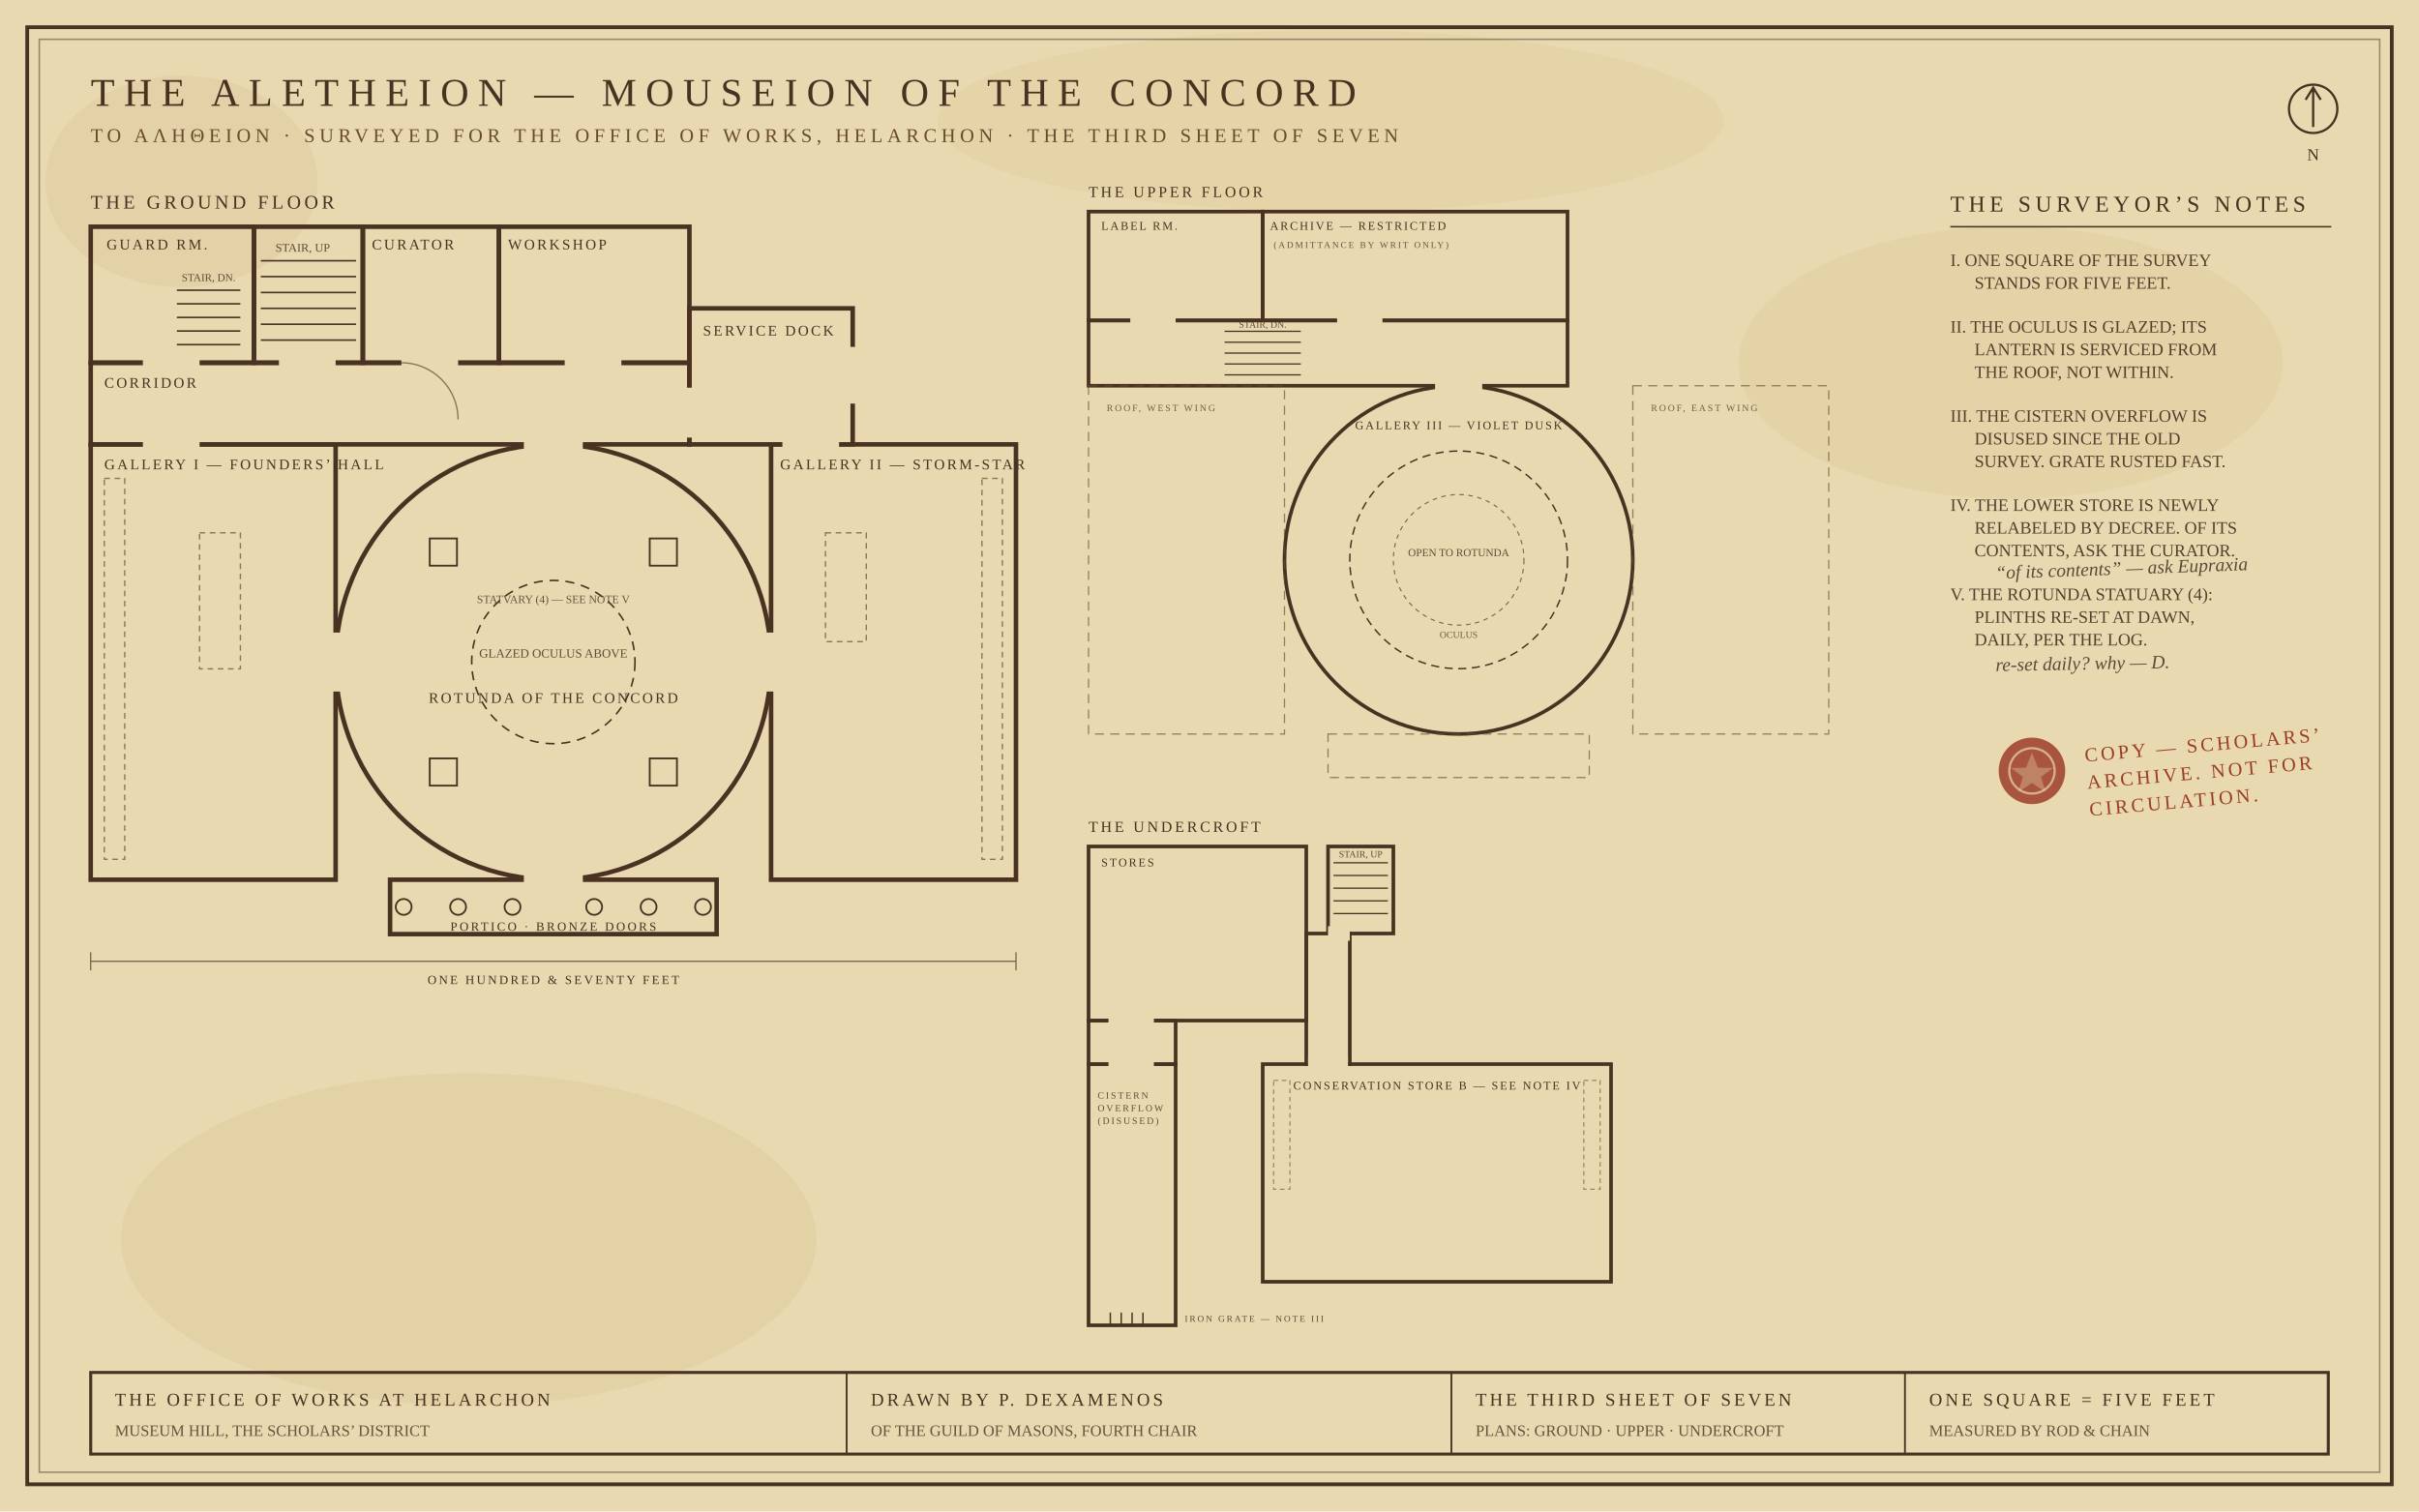
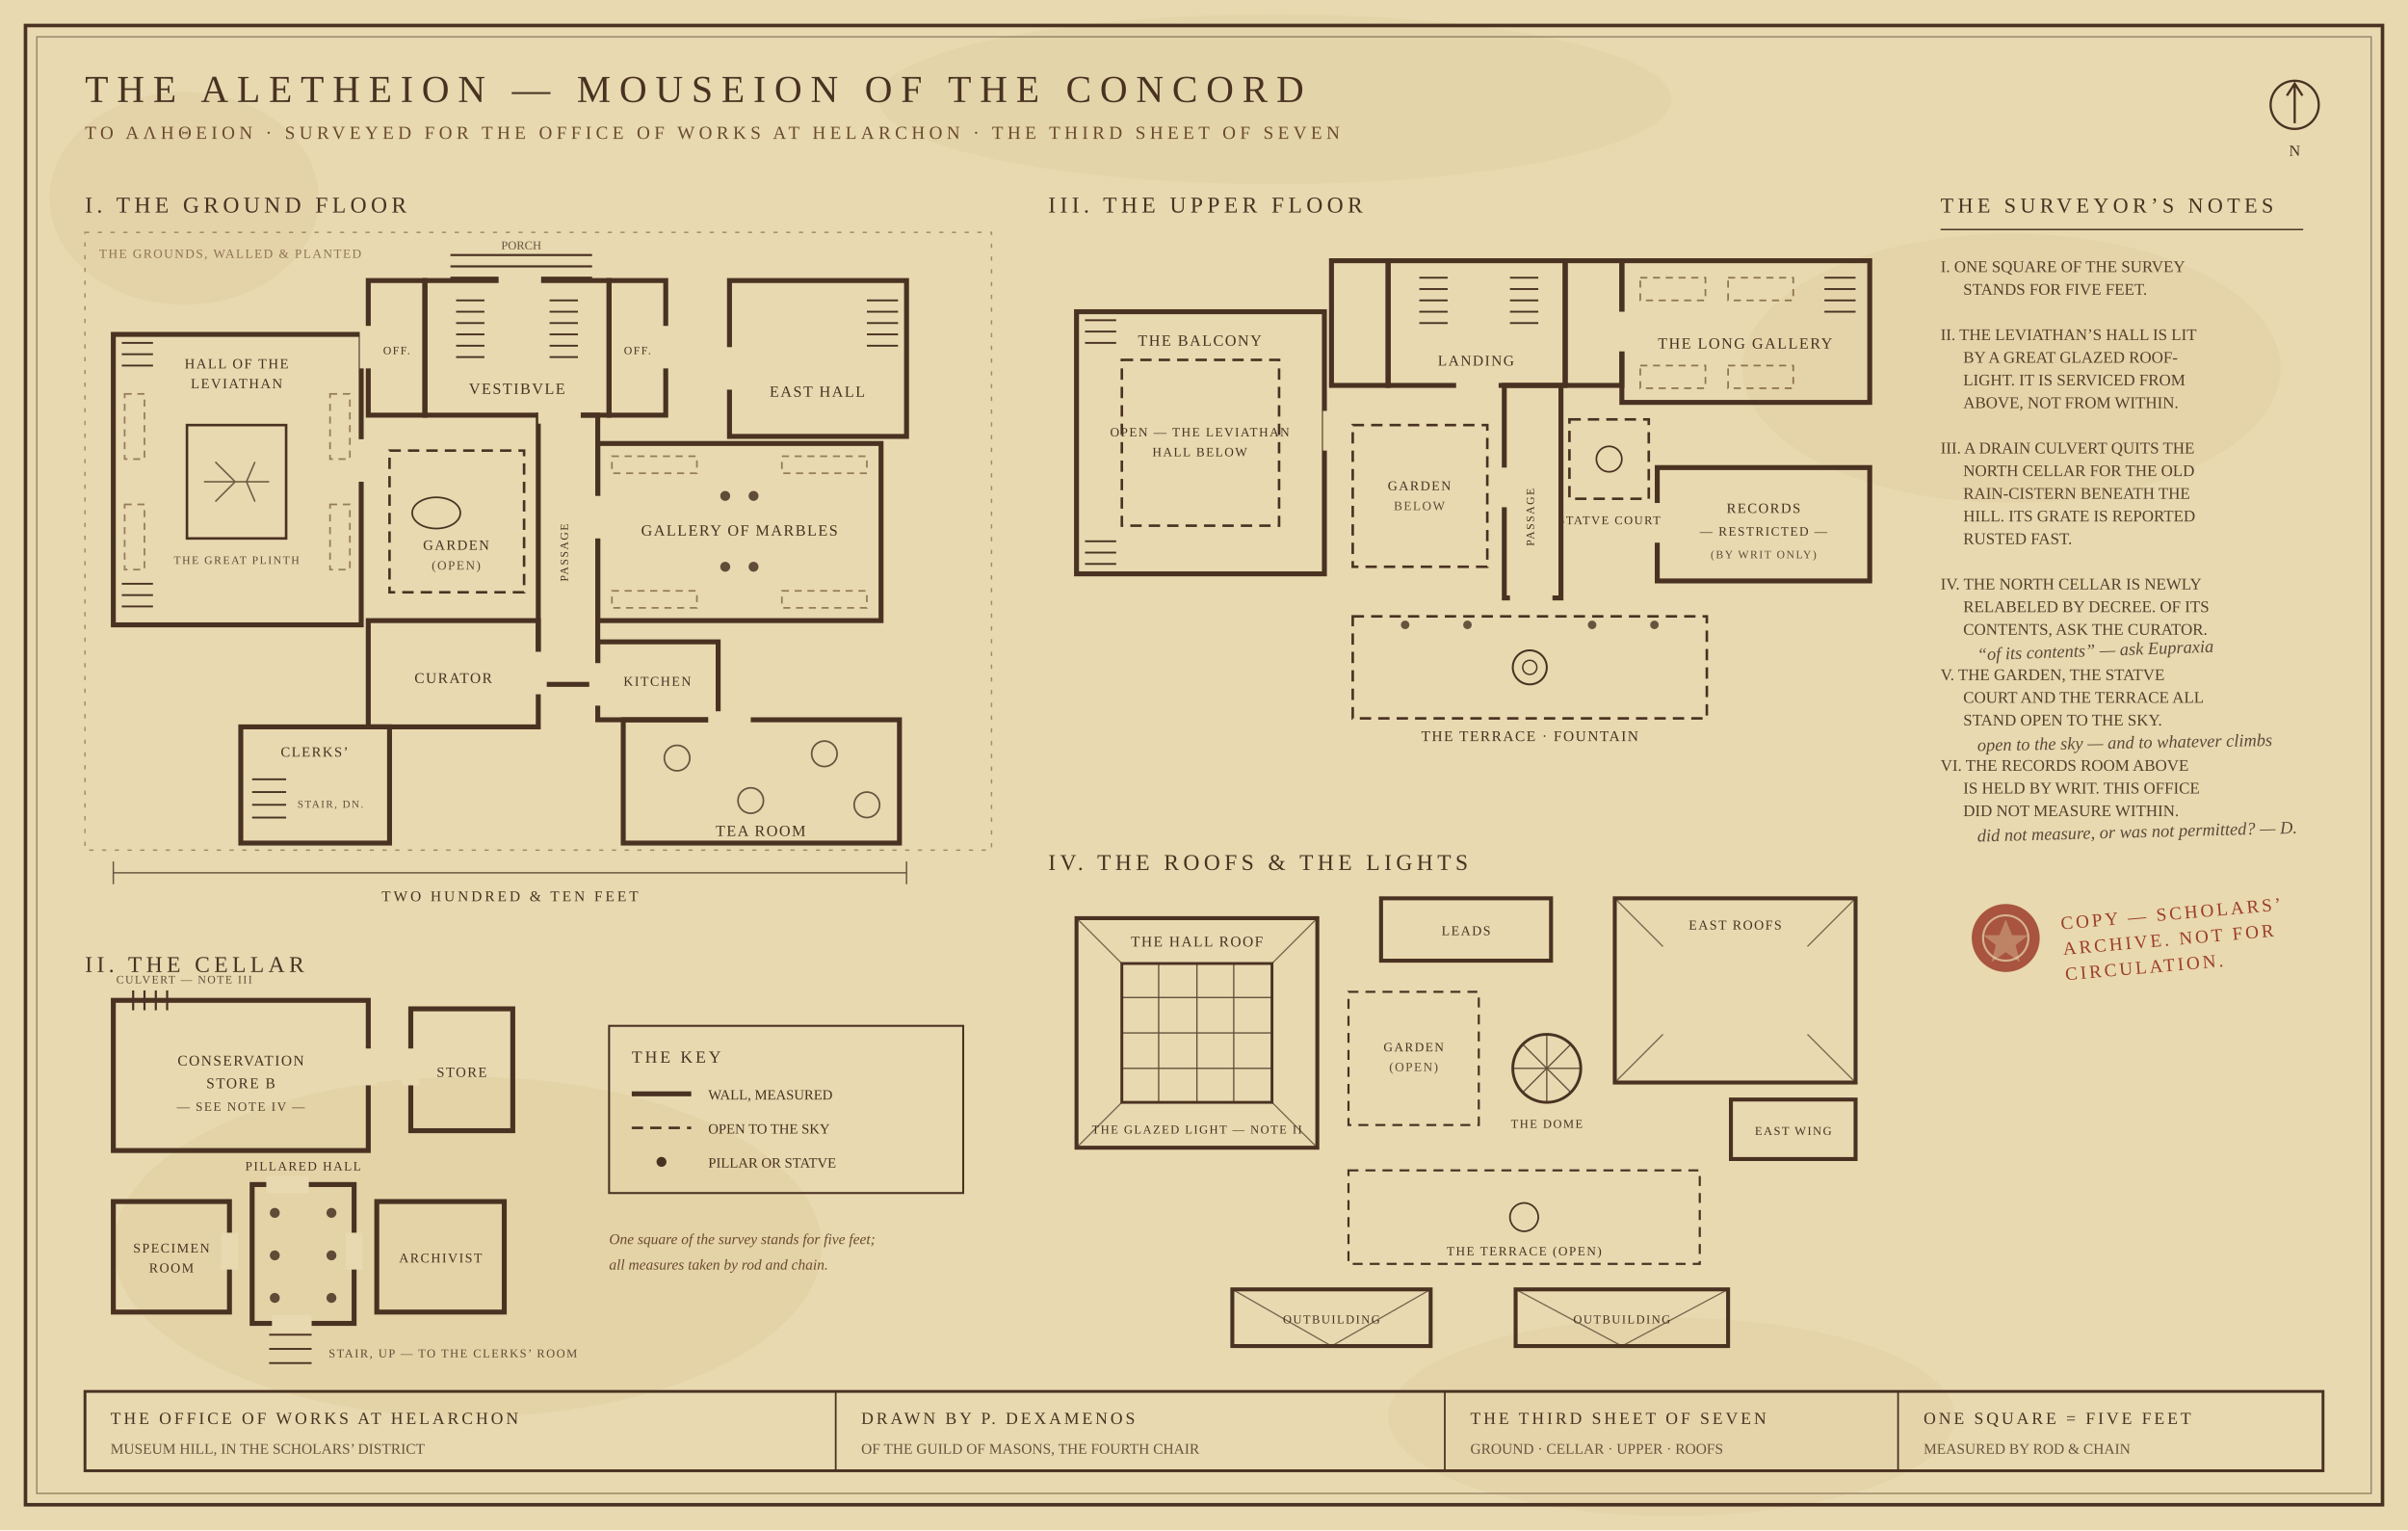
- <svg xmlns="http://www.w3.org/2000/svg" viewBox="0 0 1600 1000" font-family="Georgia, 'Times New Roman', serif">
-   <rect width="1600" height="1000" fill="#e8d9b0" />
-   <ellipse cx="310" cy="820" rx="230" ry="110" fill="#c9a96e" opacity="0.14" />
-   <ellipse cx="1330" cy="240" rx="180" ry="90" fill="#c9a96e" opacity="0.12" />
-   <ellipse cx="880" cy="80" rx="260" ry="60" fill="#d8c491" opacity="0.25" />
-   <ellipse cx="120" cy="120" rx="90" ry="70" fill="#b98d5f" opacity="0.10" />
-   <rect x="18" y="18" width="1564" height="964" fill="none" stroke="#4a3222" stroke-width="2.5" />
-   <rect x="26" y="26" width="1548" height="948" fill="none" stroke="#4a3222" stroke-width="1" opacity="0.5" />
-   <text x="60" y="70" font-size="26" fill="#4a3222" letter-spacing="6">THE ALETHEION — MOUSEION OF THE CONCORD</text>
-   <text x="60" y="94" font-size="13" fill="#6a4a2f" letter-spacing="3">ΤΟ ΑΛΗΘΕΙΟΝ · SURVEYED FOR THE OFFICE OF WORKS, HELARCHON · THE THIRD SHEET OF SEVEN</text>
-   <g transform="translate(1530,72)" stroke="#4a3222" fill="none" stroke-width="1.5">
-     <circle r="16" />
-     <path d="M0 12 L0 -14 M-5 -6 L0 -14 L5 -6" />
-   </g>
-   <text x="1530" y="106" font-size="11" fill="#4a3222" text-anchor="middle">N</text>
-   <g transform="translate(60,150) scale(0.75)">
-     <text x="0" y="-16" font-size="17" fill="#4a3222" letter-spacing="3">THE GROUND FLOOR</text>
-     <g fill="none" stroke="#4a3222" stroke-width="4">
-       <rect x="0" y="0" width="144" height="120" />
-       <rect x="144" y="0" width="96" height="120" />
-       <rect x="240" y="0" width="120" height="120" />
-       <rect x="360" y="0" width="168" height="120" />
-       <rect x="0" y="120" width="528" height="72" />
-       <rect x="528" y="72" width="144" height="120" />
-       <rect x="0" y="192" width="216" height="384" />
-       <rect x="600" y="192" width="216" height="384" />
-       <circle cx="408" cy="384" r="192" />
-       <rect x="264" y="576" width="288" height="48" />
-     </g>
+ <svg xmlns="http://www.w3.org/2000/svg" viewBox="0 0 1700 1080" font-family="Georgia, 'Times New Roman', serif">
+   <rect width="1700" height="1080" fill="#e8d9b0" />
+   <ellipse cx="330" cy="880" rx="250" ry="120" fill="#c9a96e" opacity="0.13" />
+   <ellipse cx="1420" cy="260" rx="190" ry="95" fill="#c9a96e" opacity="0.11" />
+   <ellipse cx="900" cy="70" rx="280" ry="60" fill="#d8c491" opacity="0.22" />
+   <ellipse cx="130" cy="140" rx="95" ry="75" fill="#b98d5f" opacity="0.09" />
+   <ellipse cx="1180" cy="1000" rx="200" ry="70" fill="#b98d5f" opacity="0.07" />
+   <rect x="18" y="18" width="1664" height="1044" fill="none" stroke="#4a3222" stroke-width="2.5" />
+   <rect x="26" y="26" width="1648" height="1028" fill="none" stroke="#4a3222" stroke-width="1" opacity="0.5" />
+   <text x="60" y="72" font-size="27" fill="#4a3222" letter-spacing="6">THE ALETHEION — MOUSEION OF THE CONCORD</text>
+   <text x="60" y="98" font-size="13" fill="#6a4a2f" letter-spacing="3">ΤΟ ΑΛΗΘΕΙΟΝ · SURVEYED FOR THE OFFICE OF WORKS AT HELARCHON · THE THIRD SHEET OF SEVEN</text>
+   <g transform="translate(1620,74)" stroke="#4a3222" fill="none" stroke-width="1.6">
+     <circle r="17" />
+     <path d="M0 13 L0 -15 M-5.5 -6.5 L0 -15 L5.5 -6.5" />
+   </g>
+   <text x="1620" y="110" font-size="11" fill="#4a3222" text-anchor="middle">N</text>
+   <g transform="translate(60,150)">
+     <text x="0" y="0" font-size="16" fill="#4a3222" letter-spacing="3">I. THE GROUND FLOOR</text>
+     <rect x="0" y="14" width="640" height="436" fill="none" stroke="#6a4a2f" stroke-width="1" stroke-dasharray="3 6" opacity="0.55" />
+     <text x="10" y="32" font-size="9" fill="#6a4a2f" opacity="0.7" letter-spacing="1">THE GROUNDS, WALLED &amp; PLANTED</text>
+     <g stroke="#4a3222" stroke-width="1.5" fill="none">
+       <path d="M258 30 h100 M258 38 h100 M258 46 h100" />
+     </g>
+     <text x="308" y="26" font-size="8.5" fill="#4a3222" opacity="0.8" text-anchor="middle">PORCH</text>
+     <g fill="none" stroke="#4a3222" stroke-width="3.5">
+       <rect x="20" y="86" width="175" height="205" />
+       <rect x="240" y="48" width="130" height="95" />
+       <rect x="200" y="48" width="40" height="95" />
+       <rect x="370" y="48" width="40" height="95" />
+       <rect x="320" y="143" width="42" height="190" />
+       <rect x="362" y="163" width="200" height="125" />
+       <rect x="455" y="48" width="125" height="110" />
+       <rect x="200" y="288" width="120" height="75" />
+       <rect x="110" y="363" width="105" height="82" />
+       <rect x="362" y="303" width="85" height="55" />
+       <rect x="380" y="358" width="195" height="87" />
+     </g>
+     <rect x="215" y="168" width="95" height="100" fill="none" stroke="#4a3222" stroke-width="1.8" stroke-dasharray="8 5" />
+     <ellipse cx="248" cy="212" rx="17" ry="11" fill="none" stroke="#4a3222" stroke-width="1.2" />
    <g fill="#e8d9b0">
-       <rect x="46" y="112" width="50" height="16" />
-       <rect x="166" y="112" width="50" height="16" />
-       <rect x="274" y="112" width="50" height="16" />
-       <rect x="418" y="112" width="50" height="16" />
-       <rect x="46" y="184" width="50" height="16" />
-       <rect x="520" y="142" width="16" height="44" />
-       <rect x="664" y="106" width="16" height="50" />
-       <rect x="610" y="184" width="50" height="16" />
-       <rect x="382" y="178" width="52" height="26" />
-       <rect x="206" y="358" width="22" height="52" />
-       <rect x="588" y="358" width="22" height="52" />
-       <rect x="382" y="562" width="52" height="26" />
-     </g>
-     <g stroke="#4a3222" stroke-width="1.2" fill="none" opacity="0.6">
-       <path d="M274 120 A50 50 0 0 1 324 170" />
-     </g>
-     <g stroke="#4a3222" stroke-width="1.4" fill="none">
-       <path d="M150 30 h84 M150 44 h84 M150 58 h84 M150 72 h84 M150 86 h84 M150 100 h84" />
-       <path d="M76 56 h56 M76 68 h56 M76 80 h56 M76 92 h56 M76 104 h56" />
-     </g>
-     <text x="187" y="22" font-size="10.5" fill="#4a3222" opacity="0.85" text-anchor="middle">STAIR, UP</text>
-     <text x="104" y="48" font-size="9.5" fill="#4a3222" opacity="0.85" text-anchor="middle">STAIR, DN.</text>
-     <circle cx="408" cy="384" r="72" fill="none" stroke="#4a3222" stroke-width="1.4" stroke-dasharray="8 6" />
-     <text x="408" y="380" font-size="11" fill="#4a3222" opacity="0.85" text-anchor="middle">GLAZED OCULUS ABOVE</text>
-     <g fill="none" stroke="#4a3222" stroke-width="1.6">
-       <rect x="299" y="275" width="24" height="24" />
-       <rect x="493" y="275" width="24" height="24" />
-       <rect x="299" y="469" width="24" height="24" />
-       <rect x="493" y="469" width="24" height="24" />
-     </g>
-     <text x="408" y="332" font-size="10" fill="#4a3222" opacity="0.8" text-anchor="middle">STATVARY (4) — SEE NOTE V</text>
+       <rect x="292" y="42" width="30" height="12" />
+       <rect x="320" y="137" width="30" height="12" />
+       <rect x="194" y="80" width="12" height="30" />
+       <rect x="404" y="80" width="12" height="30" />
+       <rect x="189" y="160" width="12" height="30" />
+       <rect x="356" y="200" width="12" height="30" />
+       <rect x="449" y="95" width="12" height="30" />
+       <rect x="314" y="310" width="12" height="30" />
+       <rect x="356" y="318" width="12" height="30" />
+       <rect x="440" y="352" width="30" height="12" />
+       <rect x="194" y="380" width="12" height="30" />
+     </g>
+     <g stroke="#4a3222" stroke-width="1.3" fill="none">
+       <path d="M262 62 h20 M262 70 h20 M262 78 h20 M262 86 h20 M262 94 h20 M262 102 h20" />
+       <path d="M328 62 h20 M328 70 h20 M328 78 h20 M328 86 h20 M328 94 h20 M328 102 h20" />
+       <path d="M26 92 h22 M26 100 h22 M26 108 h22" />
+       <path d="M26 262 h22 M26 270 h22 M26 278 h22" />
+       <path d="M552 62 h22 M552 70 h22 M552 78 h22 M552 86 h22 M552 94 h22" />
+       <path d="M118 400 h24 M118 409 h24 M118 418 h24 M118 427 h24" />
+     </g>
+     <rect x="72" y="150" width="70" height="80" fill="none" stroke="#4a3222" stroke-width="1.8" />
+     <path d="M84 190 h46 M92 176 l14 14 -14 14 M120 176 l-6 14 6 14" stroke="#4a3222" stroke-width="1.1" fill="none" opacity="0.75" />
+     <g fill="none" stroke="#6a4a2f" stroke-width="1.2" stroke-dasharray="5 4" opacity="0.65">
+       <rect x="28" y="128" width="14" height="46" />
+       <rect x="28" y="206" width="14" height="46" />
+       <rect x="173" y="128" width="14" height="46" />
+       <rect x="173" y="206" width="14" height="46" />
+       <rect x="372" y="172" width="60" height="12" />
+       <rect x="492" y="172" width="60" height="12" />
+       <rect x="372" y="267" width="60" height="12" />
+       <rect x="492" y="267" width="60" height="12" />
+     </g>
+     <g fill="#4a3222" opacity="0.85">
+       <circle cx="452" cy="200" r="3.5" />
+       <circle cx="472" cy="200" r="3.5" />
+       <circle cx="452" cy="250" r="3.5" />
+       <circle cx="472" cy="250" r="3.5" />
+     </g>
+     <g fill="none" stroke="#4a3222" stroke-width="1.2" opacity="0.8">
+       <circle cx="418" cy="385" r="9" />
+       <circle cx="470" cy="415" r="9" />
+       <circle cx="522" cy="382" r="9" />
+       <circle cx="552" cy="418" r="9" />
+     </g>
+     <g fill="#4a3222" letter-spacing="1">
+       <text x="107" y="110" font-size="10" text-anchor="middle">HALL OF THE</text>
+       <text x="107" y="124" font-size="10" text-anchor="middle">LEVIATHAN</text>
+       <text x="107" y="248" font-size="8" text-anchor="middle" opacity="0.85">THE GREAT PLINTH</text>
+       <text x="305" y="128" font-size="11" text-anchor="middle">VESTIBVLE</text>
+       <text x="220" y="100" font-size="8" text-anchor="middle">OFF.</text>
+       <text x="390" y="100" font-size="8" text-anchor="middle">OFF.</text>
+       <text x="262" y="238" font-size="10" text-anchor="middle">GARDEN</text>
+       <text x="262" y="252" font-size="9" text-anchor="middle" opacity="0.85">(OPEN)</text>
+       <text x="341" y="240" font-size="8" text-anchor="middle" transform="rotate(-90 341 240)">PASSAGE</text>
+       <text x="462" y="228" font-size="11" text-anchor="middle">GALLERY OF MARBLES</text>
+       <text x="517" y="130" font-size="11" text-anchor="middle">EAST HALL</text>
+       <text x="260" y="332" font-size="10.5" text-anchor="middle">CURATOR</text>
+       <text x="162" y="384" font-size="10" text-anchor="middle">CLERKS’</text>
+       <text x="150" y="420" font-size="7.5" opacity="0.85">STAIR, DN.</text>
+       <text x="404" y="334" font-size="9.5" text-anchor="middle">KITCHEN</text>
+       <text x="477" y="440" font-size="11" text-anchor="middle">TEA ROOM</text>
+     </g>
+     <g stroke="#4a3222" stroke-width="1" opacity="0.8">
+       <line x1="20" y1="466" x2="580" y2="466" />
+       <line x1="20" y1="458" x2="20" y2="474" />
+       <line x1="580" y1="458" x2="580" y2="474" />
+     </g>
+     <text x="300" y="486" font-size="10.5" fill="#4a3222" text-anchor="middle" letter-spacing="2">TWO HUNDRED &amp; TEN FEET</text>
+   </g>
+   <g transform="translate(60,686)">
+     <text x="0" y="0" font-size="16" fill="#4a3222" letter-spacing="3">II. THE CELLAR</text>
+     <g fill="none" stroke="#4a3222" stroke-width="3.5">
+       <rect x="20" y="20" width="180" height="106" />
+       <rect x="230" y="26" width="72" height="86" />
+       <rect x="118" y="150" width="72" height="98" />
+       <rect x="20" y="162" width="82" height="78" />
+       <rect x="206" y="162" width="90" height="78" />
+     </g>
+     <g fill="#e8d9b0">
+       <rect x="128" y="144" width="30" height="12" />
+       <rect x="194" y="54" width="12" height="26" />
+       <rect x="224" y="54" width="12" height="26" />
+       <rect x="96" y="184" width="12" height="26" />
+       <rect x="184" y="184" width="12" height="26" />
+       <rect x="132" y="242" width="28" height="12" />
+     </g>
+     <g fill="#4a3222" opacity="0.85">
+       <circle cx="134" cy="170" r="3.5" />
+       <circle cx="174" cy="170" r="3.5" />
+       <circle cx="134" cy="200" r="3.5" />
+       <circle cx="174" cy="200" r="3.5" />
+       <circle cx="134" cy="230" r="3.5" />
+       <circle cx="174" cy="230" r="3.5" />
+     </g>
+     <g stroke="#4a3222" stroke-width="1.5">
+       <line x1="34" y1="13" x2="34" y2="27" />
+       <line x1="42" y1="13" x2="42" y2="27" />
+       <line x1="50" y1="13" x2="50" y2="27" />
+       <line x1="58" y1="13" x2="58" y2="27" />
+     </g>
+     <g stroke="#4a3222" stroke-width="1.3" fill="none">
+       <path d="M130 256 h30 M130 266 h30 M130 276 h30" />
+     </g>
+     <g fill="#4a3222" letter-spacing="1">
+       <text x="110" y="66" font-size="10.5" text-anchor="middle">CONSERVATION</text>
+       <text x="110" y="82" font-size="10.5" text-anchor="middle">STORE B</text>
+       <text x="110" y="98" font-size="9" text-anchor="middle" opacity="0.9">— SEE NOTE IV —</text>
+       <text x="70" y="8" font-size="8" text-anchor="middle" opacity="0.85">CULVERT — NOTE III</text>
+       <text x="266" y="74" font-size="10" text-anchor="middle">STORE</text>
+       <text x="154" y="140" font-size="9" text-anchor="middle">PILLARED HALL</text>
+       <text x="61" y="198" font-size="9.5" text-anchor="middle">SPECIMEN</text>
+       <text x="61" y="212" font-size="9.5" text-anchor="middle">ROOM</text>
+       <text x="251" y="205" font-size="9.5" text-anchor="middle">ARCHIVIST</text>
+       <text x="172" y="272" font-size="8.5" opacity="0.85">STAIR, UP — TO THE CLERKS’ ROOM</text>
+     </g>
+   </g>
+   <g transform="translate(430,724)">
+     <rect x="0" y="0" width="250" height="118" fill="none" stroke="#4a3222" stroke-width="1.4" />
+     <text x="16" y="26" font-size="12" fill="#4a3222" letter-spacing="2">THE KEY</text>
+     <line x1="16" y1="48" x2="58" y2="48" stroke="#4a3222" stroke-width="3.5" />
+     <text x="70" y="52" font-size="10" fill="#4a3222">WALL, MEASURED</text>
+     <line x1="16" y1="72" x2="58" y2="72" stroke="#4a3222" stroke-width="1.8" stroke-dasharray="8 5" />
+     <text x="70" y="76" font-size="10" fill="#4a3222">OPEN TO THE SKY</text>
+     <circle cx="37" cy="96" r="3.5" fill="#4a3222" />
+     <text x="70" y="100" font-size="10" fill="#4a3222">PILLAR OR STATVE</text>
+   </g>
+   <text x="430" y="878" font-size="10.5" fill="#6a4a2f" font-style="italic">One square of the survey stands for five feet;</text>
+   <text x="430" y="896" font-size="10.5" fill="#6a4a2f" font-style="italic">all measures taken by rod and chain.</text>
+   <g transform="translate(740,150)">
+     <text x="0" y="0" font-size="16" fill="#4a3222" letter-spacing="3">III. THE UPPER FLOOR</text>
+     <g fill="none" stroke="#4a3222" stroke-width="3.5">
+       <rect x="20" y="70" width="175" height="185" />
+       <rect x="240" y="34" width="125" height="88" />
+       <rect x="200" y="34" width="40" height="88" />
+       <rect x="365" y="34" width="40" height="88" />
+       <rect x="322" y="122" width="40" height="150" />
+       <rect x="405" y="34" width="175" height="100" />
+       <rect x="430" y="180" width="150" height="80" />
+     </g>
+     <rect x="52" y="104" width="111" height="117" fill="none" stroke="#4a3222" stroke-width="1.8" stroke-dasharray="8 5" />
+     <rect x="215" y="150" width="95" height="100" fill="none" stroke="#4a3222" stroke-width="1.8" stroke-dasharray="8 5" />
+     <rect x="368" y="146" width="56" height="56" fill="none" stroke="#4a3222" stroke-width="1.8" stroke-dasharray="8 5" />
+     <circle cx="396" cy="174" r="9" fill="none" stroke="#4a3222" stroke-width="1.2" />
+     <rect x="215" y="285" width="250" height="72" fill="none" stroke="#4a3222" stroke-width="1.8" stroke-dasharray="8 5" />
+     <circle cx="340" cy="321" r="12" fill="none" stroke="#4a3222" stroke-width="1.4" />
+     <circle cx="340" cy="321" r="5" fill="none" stroke="#4a3222" stroke-width="1" />
+     <g fill="#4a3222" opacity="0.8">
+       <circle cx="252" cy="291" r="3" />
+       <circle cx="296" cy="291" r="3" />
+       <circle cx="384" cy="291" r="3" />
+       <circle cx="428" cy="291" r="3" />
+     </g>
+     <g fill="#e8d9b0">
+       <rect x="288" y="116" width="30" height="12" />
+       <rect x="316" y="180" width="12" height="28" />
+       <rect x="194" y="140" width="12" height="28" />
+       <rect x="399" y="70" width="12" height="28" />
+       <rect x="424" y="205" width="12" height="28" />
+       <rect x="326" y="266" width="30" height="12" />
+     </g>
+     <g stroke="#4a3222" stroke-width="1.3" fill="none">
+       <path d="M262 46 h20 M262 54 h20 M262 62 h20 M262 70 h20 M262 78 h20" />
+       <path d="M326 46 h20 M326 54 h20 M326 62 h20 M326 70 h20 M326 78 h20" />
+       <path d="M548 46 h22 M548 54 h22 M548 62 h22 M548 70 h22" />
+       <path d="M26 76 h22 M26 84 h22 M26 92 h22" />
+       <path d="M26 232 h22 M26 240 h22 M26 248 h22" />
+     </g>
    <g fill="none" stroke="#6a4a2f" stroke-width="1.2" stroke-dasharray="5 4" opacity="0.7">
-       <rect x="12" y="222" width="18" height="336" />
-       <rect x="786" y="222" width="18" height="336" />
-       <rect x="96" y="270" width="36" height="120" />
-       <rect x="648" y="270" width="36" height="96" />
-     </g>
-     <g fill="none" stroke="#4a3222" stroke-width="1.6">
-       <circle cx="276" cy="600" r="7" />
-       <circle cx="324" cy="600" r="7" />
-       <circle cx="372" cy="600" r="7" />
-       <circle cx="444" cy="600" r="7" />
-       <circle cx="492" cy="600" r="7" />
-       <circle cx="540" cy="600" r="7" />
-     </g>
-     <g fill="#4a3222" font-size="13" letter-spacing="2">
-       <text x="14" y="20">GUARD RM.</text>
-       <text x="248" y="20">CURATOR</text>
-       <text x="368" y="20">WORKSHOP</text>
-       <text x="540" y="96">SERVICE DOCK</text>
-       <text x="12" y="142">CORRIDOR</text>
-       <text x="12" y="214">GALLERY I — FOUNDERS’ HALL</text>
-       <text x="608" y="214">GALLERY II — STORM-STAR</text>
-       <text x="408" y="420" text-anchor="middle">ROTUNDA OF THE CONCORD</text>
-       <text x="408" y="621" text-anchor="middle" font-size="11">PORTICO · BRONZE DOORS</text>
-     </g>
-     <g stroke="#4a3222" stroke-width="1" opacity="0.8">
-       <line x1="0" y1="648" x2="816" y2="648" />
-       <line x1="0" y1="640" x2="0" y2="656" />
-       <line x1="816" y1="640" x2="816" y2="656" />
-     </g>
-     <text x="408" y="668" font-size="11" fill="#4a3222" text-anchor="middle" letter-spacing="2">ONE HUNDRED &amp; SEVENTY FEET</text>
-   </g>
-   <g transform="translate(720,140) scale(0.60)">
-     <text x="0" y="-16" font-size="17" fill="#4a3222" letter-spacing="3">THE UPPER FLOOR</text>
-     <g fill="none" stroke="#4a3222" stroke-width="4">
-       <rect x="0" y="0" width="192" height="120" />
-       <rect x="192" y="0" width="336" height="120" />
-       <rect x="0" y="120" width="528" height="72" />
-       <circle cx="408" cy="384" r="192" />
-     </g>
-     <circle cx="408" cy="384" r="120" fill="none" stroke="#4a3222" stroke-width="1.6" stroke-dasharray="9 6" />
-     <text x="408" y="380" font-size="12" fill="#4a3222" opacity="0.85" text-anchor="middle">OPEN TO ROTUNDA</text>
-     <circle cx="408" cy="384" r="72" fill="none" stroke="#4a3222" stroke-width="1.2" stroke-dasharray="5 5" opacity="0.7" />
-     <text x="408" y="470" font-size="10.5" fill="#4a3222" opacity="0.75" text-anchor="middle">OCULUS</text>
-     <g fill="none" stroke="#6a4a2f" stroke-width="1.4" stroke-dasharray="10 7" opacity="0.65">
-       <rect x="0" y="192" width="216" height="384" />
-       <rect x="600" y="192" width="216" height="384" />
-       <rect x="264" y="576" width="288" height="48" />
-     </g>
-     <g fill="#e8d9b0">
-       <rect x="46" y="112" width="50" height="16" />
-       <rect x="274" y="112" width="50" height="16" />
-       <rect x="382" y="178" width="52" height="26" />
-     </g>
-     <g stroke="#4a3222" stroke-width="1.4" fill="none">
-       <path d="M150 132 h84 M150 144 h84 M150 156 h84 M150 168 h84 M150 180 h84" />
-     </g>
-     <text x="192" y="128" font-size="10.5" fill="#4a3222" opacity="0.85" text-anchor="middle">STAIR, DN.</text>
-     <g fill="#4a3222" font-size="13" letter-spacing="2">
-       <text x="14" y="20">LABEL RM.</text>
-       <text x="200" y="20">ARCHIVE — RESTRICTED</text>
-       <text x="204" y="40" font-size="10" opacity="0.8">(ADMITTANCE BY WRIT ONLY)</text>
-       <text x="408" y="240" text-anchor="middle">GALLERY III — VIOLET DUSK</text>
-       <text x="20" y="220" font-size="10.5" opacity="0.75">ROOF, WEST WING</text>
-       <text x="620" y="220" font-size="10.5" opacity="0.75">ROOF, EAST WING</text>
-     </g>
-   </g>
-   <g transform="translate(720,560) scale(0.60)">
-     <text x="0" y="-16" font-size="17" fill="#4a3222" letter-spacing="3">THE UNDERCROFT</text>
-     <g fill="none" stroke="#4a3222" stroke-width="4">
-       <rect x="0" y="0" width="240" height="192" />
-       <rect x="264" y="0" width="72" height="96" />
-       <rect x="240" y="96" width="48" height="144" />
-       <rect x="0" y="192" width="96" height="48" />
-       <rect x="0" y="240" width="96" height="288" />
-       <rect x="192" y="240" width="384" height="240" />
-     </g>
-     <g fill="#e8d9b0">
-       <rect x="22" y="184" width="50" height="16" />
-       <rect x="22" y="232" width="50" height="16" />
-       <rect x="264" y="88" width="24" height="16" />
-       <rect x="242" y="232" width="44" height="16" />
-     </g>
-     <g stroke="#4a3222" stroke-width="1.4" fill="none">
-       <path d="M270 18 h60 M270 32 h60 M270 46 h60 M270 60 h60 M270 74 h60" />
-     </g>
-     <text x="300" y="12" font-size="10.5" fill="#4a3222" opacity="0.85" text-anchor="middle">STAIR, UP</text>
-     <g fill="none" stroke="#6a4a2f" stroke-width="1.2" stroke-dasharray="5 4" opacity="0.65">
-       <rect x="204" y="258" width="18" height="120" />
-       <rect x="546" y="258" width="18" height="120" />
-     </g>
-     <g stroke="#4a3222" stroke-width="1.6">
-       <line x1="24" y1="514" x2="24" y2="528" />
-       <line x1="36" y1="514" x2="36" y2="528" />
-       <line x1="48" y1="514" x2="48" y2="528" />
-       <line x1="60" y1="514" x2="60" y2="528" />
-     </g>
-     <g fill="#4a3222" font-size="13" letter-spacing="2">
-       <text x="14" y="22">STORES</text>
-       <text x="10" y="278" font-size="10.5" opacity="0.85">CISTERN</text>
-       <text x="10" y="292" font-size="10.5" opacity="0.85">OVERFLOW</text>
-       <text x="10" y="306" font-size="10.5" opacity="0.85">(DISUSED)</text>
-       <text x="106" y="524" font-size="10" opacity="0.85">IRON GRATE — NOTE III</text>
-       <text x="384" y="268" text-anchor="middle">CONSERVATION STORE B — SEE NOTE IV</text>
-     </g>
-   </g>
-   <g transform="translate(1290,140)">
+       <rect x="418" y="46" width="46" height="16" />
+       <rect x="480" y="46" width="46" height="16" />
+       <rect x="418" y="108" width="46" height="16" />
+       <rect x="480" y="108" width="46" height="16" />
+     </g>
+     <g fill="#4a3222" letter-spacing="1">
+       <text x="107" y="94" font-size="11" text-anchor="middle">THE BALCONY</text>
+       <text x="107" y="158" font-size="9" text-anchor="middle">OPEN — THE LEVIATHAN</text>
+       <text x="107" y="172" font-size="9" text-anchor="middle">HALL BELOW</text>
+       <text x="302" y="108" font-size="10.5" text-anchor="middle">LANDING</text>
+       <text x="262" y="196" font-size="9.5" text-anchor="middle">GARDEN</text>
+       <text x="262" y="210" font-size="9" text-anchor="middle" opacity="0.85">BELOW</text>
+       <text x="343" y="215" font-size="8" text-anchor="middle" transform="rotate(-90 343 215)">PASSAGE</text>
+       <text x="396" y="220" font-size="8.5" text-anchor="middle">STATVE COURT</text>
+       <text x="492" y="96" font-size="11" text-anchor="middle">THE LONG GALLERY</text>
+       <text x="505" y="212" font-size="10" text-anchor="middle">RECORDS</text>
+       <text x="505" y="228" font-size="9" text-anchor="middle">— RESTRICTED —</text>
+       <text x="505" y="244" font-size="8" text-anchor="middle" opacity="0.85">(BY WRIT ONLY)</text>
+       <text x="340" y="373" font-size="10.5" text-anchor="middle">THE TERRACE · FOUNTAIN</text>
+     </g>
+   </g>
+   <g transform="translate(740,614)">
+     <text x="0" y="0" font-size="16" fill="#4a3222" letter-spacing="3">IV. THE ROOFS &amp; THE LIGHTS</text>
+     <g fill="none" stroke="#4a3222" stroke-width="2.8">
+       <rect x="20" y="34" width="170" height="162" />
+       <rect x="235" y="20" width="120" height="44" />
+       <rect x="400" y="20" width="170" height="130" />
+       <rect x="482" y="162" width="88" height="42" />
+       <rect x="130" y="296" width="140" height="40" />
+       <rect x="330" y="296" width="150" height="40" />
+     </g>
+     <rect x="52" y="66" width="106" height="98" fill="none" stroke="#4a3222" stroke-width="2" />
+     <g stroke="#4a3222" stroke-width="0.9" opacity="0.85">
+       <line x1="78" y1="66" x2="78" y2="164" />
+       <line x1="105" y1="66" x2="105" y2="164" />
+       <line x1="131" y1="66" x2="131" y2="164" />
+       <line x1="52" y1="90" x2="158" y2="90" />
+       <line x1="52" y1="115" x2="158" y2="115" />
+       <line x1="52" y1="140" x2="158" y2="140" />
+     </g>
+     <circle cx="352" cy="140" r="24" fill="none" stroke="#4a3222" stroke-width="2" />
+     <g stroke="#4a3222" stroke-width="0.9" opacity="0.85">
+       <line x1="352" y1="116" x2="352" y2="164" />
+       <line x1="328" y1="140" x2="376" y2="140" />
+       <line x1="335" y1="123" x2="369" y2="157" />
+       <line x1="369" y1="123" x2="335" y2="157" />
+     </g>
+     <rect x="212" y="86" width="92" height="94" fill="none" stroke="#4a3222" stroke-width="1.5" stroke-dasharray="7 5" />
+     <rect x="212" y="212" width="248" height="66" fill="none" stroke="#4a3222" stroke-width="1.5" stroke-dasharray="7 5" />
+     <circle cx="336" cy="245" r="10" fill="none" stroke="#4a3222" stroke-width="1.2" />
+     <g stroke="#4a3222" stroke-width="0.9" opacity="0.7">
+       <line x1="20" y1="34" x2="52" y2="66" />
+       <line x1="190" y1="34" x2="158" y2="66" />
+       <line x1="20" y1="196" x2="52" y2="164" />
+       <line x1="190" y1="196" x2="158" y2="164" />
+       <line x1="400" y1="20" x2="434" y2="54" />
+       <line x1="570" y1="20" x2="536" y2="54" />
+       <line x1="400" y1="150" x2="434" y2="116" />
+       <line x1="570" y1="150" x2="536" y2="116" />
+       <line x1="130" y1="296" x2="200" y2="336" />
+       <line x1="270" y1="296" x2="200" y2="336" />
+       <line x1="330" y1="296" x2="405" y2="336" />
+       <line x1="480" y1="296" x2="405" y2="336" />
+     </g>
+     <g fill="#4a3222" letter-spacing="1">
+       <text x="105" y="54" font-size="10.5" text-anchor="middle">THE HALL ROOF</text>
+       <text x="105" y="186" font-size="8.5" text-anchor="middle">THE GLAZED LIGHT — NOTE II</text>
+       <text x="295" y="46" font-size="9.5" text-anchor="middle">LEADS</text>
+       <text x="258" y="128" font-size="9" text-anchor="middle">GARDEN</text>
+       <text x="258" y="142" font-size="9" text-anchor="middle" opacity="0.85">(OPEN)</text>
+       <text x="485" y="42" font-size="9.5" text-anchor="middle">EAST ROOFS</text>
+       <text x="526" y="187" font-size="8.5" text-anchor="middle">EAST WING</text>
+       <text x="352" y="182" font-size="8.5" text-anchor="middle">THE DOME</text>
+       <text x="336" y="272" font-size="9" text-anchor="middle">THE TERRACE (OPEN)</text>
+       <text x="200" y="320" font-size="8.5" text-anchor="middle">OUTBUILDING</text>
+       <text x="405" y="320" font-size="8.5" text-anchor="middle">OUTBUILDING</text>
+     </g>
+   </g>
+   <g transform="translate(1370,150)">
    <text x="0" y="0" font-size="15" fill="#4a3222" letter-spacing="3">THE SURVEYOR’S NOTES</text>
-     <line x1="0" y1="10" x2="252" y2="10" stroke="#4a3222" stroke-width="1" />
+     <line x1="0" y1="12" x2="256" y2="12" stroke="#4a3222" stroke-width="1" />
    <g fill="#4a3222" font-size="11.5" opacity="0.92">
-       <text x="0" y="36">I. ONE SQUARE OF THE SURVEY</text>
-       <text x="16" y="51">STANDS FOR FIVE FEET.</text>
-       <text x="0" y="80">II. THE OCULUS IS GLAZED; ITS</text>
-       <text x="16" y="95">LANTERN IS SERVICED FROM</text>
-       <text x="16" y="110">THE ROOF, NOT WITHIN.</text>
-       <text x="0" y="139">III. THE CISTERN OVERFLOW IS</text>
-       <text x="16" y="154">DISUSED SINCE THE OLD</text>
-       <text x="16" y="169">SURVEY. GRATE RUSTED FAST.</text>
-       <text x="0" y="198">IV. THE LOWER STORE IS NEWLY</text>
-       <text x="16" y="213">RELABELED BY DECREE. OF ITS</text>
-       <text x="16" y="228">CONTENTS, ASK THE CURATOR.</text>
-       <text x="0" y="257">V. THE ROTUNDA STATUARY (4):</text>
-       <text x="16" y="272">PLINTHS RE-SET AT DAWN,</text>
-       <text x="16" y="287">DAILY, PER THE LOG.</text>
+       <text x="0" y="42">I. ONE SQUARE OF THE SURVEY</text>
+       <text x="16" y="58">STANDS FOR FIVE FEET.</text>
+       <text x="0" y="90">II. THE LEVIATHAN’S HALL IS LIT</text>
+       <text x="16" y="106">BY A GREAT GLAZED ROOF-</text>
+       <text x="16" y="122">LIGHT. IT IS SERVICED FROM</text>
+       <text x="16" y="138">ABOVE, NOT FROM WITHIN.</text>
+       <text x="0" y="170">III. A DRAIN CULVERT QUITS THE</text>
+       <text x="16" y="186">NORTH CELLAR FOR THE OLD</text>
+       <text x="16" y="202">RAIN-CISTERN BENEATH THE</text>
+       <text x="16" y="218">HILL. ITS GRATE IS REPORTED</text>
+       <text x="16" y="234">RUSTED FAST.</text>
+       <text x="0" y="266">IV. THE NORTH CELLAR IS NEWLY</text>
+       <text x="16" y="282">RELABELED BY DECREE. OF ITS</text>
+       <text x="16" y="298">CONTENTS, ASK THE CURATOR.</text>
+       <text x="0" y="330">V. THE GARDEN, THE STATVE</text>
+       <text x="16" y="346">COURT AND THE TERRACE ALL</text>
+       <text x="16" y="362">STAND OPEN TO THE SKY.</text>
+       <text x="0" y="394">VI. THE RECORDS ROOM ABOVE</text>
+       <text x="16" y="410">IS HELD BY WRIT. THIS OFFICE</text>
+       <text x="16" y="426">DID NOT MEASURE WITHIN.</text>
    </g>
    <g fill="#5a4a3a" font-size="12.5" font-style="italic">
-       <text x="30" y="243" transform="rotate(-2 30 243)">“of its contents” — ask Eupraxia</text>
-       <text x="30" y="304" transform="rotate(-1 30 304)">re-set daily? why — D.</text>
-     </g>
-     <g transform="translate(30,346)">
-       <circle cx="24" cy="24" r="22" fill="#9c3d2a" opacity="0.85" />
-       <circle cx="24" cy="24" r="15" fill="none" stroke="#e8d9b0" stroke-width="1.5" opacity="0.7" />
-       <path d="M24 12 L28 22 L38 22 L30 28 L33 38 L24 32 L15 38 L18 28 L10 22 L20 22 Z" fill="#e8d9b0" opacity="0.35" />
-       <g transform="translate(58,4) rotate(-5)" fill="#9c3d2a">
+       <text x="26" y="316" transform="rotate(-2 26 316)">“of its contents” — ask Eupraxia</text>
+       <text x="26" y="380" transform="rotate(-1 26 380)">open to the sky — and to whatever climbs</text>
+       <text x="26" y="444" transform="rotate(-1.5 26 444)">did not measure, or was not permitted? — D.</text>
+     </g>
+     <g transform="translate(20,486)">
+       <circle cx="26" cy="26" r="24" fill="#9c3d2a" opacity="0.85" />
+       <circle cx="26" cy="26" r="16" fill="none" stroke="#e8d9b0" stroke-width="1.5" opacity="0.7" />
+       <path d="M26 13 L30.5 24 L42 24 L33 31 L36 43 L26 36 L16 43 L19 31 L10 24 L21.5 24 Z" fill="#e8d9b0" opacity="0.35" />
+       <g transform="translate(64,6) rotate(-5)" fill="#9c3d2a">
        <text x="0" y="14" font-size="13" letter-spacing="2">COPY — SCHOLARS’</text>
        <text x="0" y="32" font-size="13" letter-spacing="2">ARCHIVE. NOT FOR</text>
        <text x="0" y="50" font-size="13" letter-spacing="2">CIRCULATION.</text>
      </g>
    </g>
  </g>
-   <g transform="translate(60,908)">
-     <rect x="0" y="0" width="1480" height="54" fill="none" stroke="#4a3222" stroke-width="2" />
-     <line x1="500" y1="0" x2="500" y2="54" stroke="#4a3222" stroke-width="1.2" />
-     <line x1="900" y1="0" x2="900" y2="54" stroke="#4a3222" stroke-width="1.2" />
-     <line x1="1200" y1="0" x2="1200" y2="54" stroke="#4a3222" stroke-width="1.2" />
+   <g transform="translate(60,982)">
+     <rect x="0" y="0" width="1580" height="56" fill="none" stroke="#4a3222" stroke-width="2" />
+     <line x1="530" y1="0" x2="530" y2="56" stroke="#4a3222" stroke-width="1.2" />
+     <line x1="960" y1="0" x2="960" y2="56" stroke="#4a3222" stroke-width="1.2" />
+     <line x1="1280" y1="0" x2="1280" y2="56" stroke="#4a3222" stroke-width="1.2" />
    <g fill="#4a3222">
-       <text x="16" y="22" font-size="12" letter-spacing="2">THE OFFICE OF WORKS AT HELARCHON</text>
-       <text x="16" y="42" font-size="10.5" opacity="0.8">MUSEUM HILL, THE SCHOLARS’ DISTRICT</text>
-       <text x="516" y="22" font-size="12" letter-spacing="2">DRAWN BY P. DEXAMENOS</text>
-       <text x="516" y="42" font-size="10.5" opacity="0.8">OF THE GUILD OF MASONS, FOURTH CHAIR</text>
-       <text x="916" y="22" font-size="12" letter-spacing="2">THE THIRD SHEET OF SEVEN</text>
-       <text x="916" y="42" font-size="10.5" opacity="0.8">PLANS: GROUND · UPPER · UNDERCROFT</text>
-       <text x="1216" y="22" font-size="12" letter-spacing="2">ONE SQUARE = FIVE FEET</text>
-       <text x="1216" y="42" font-size="10.5" opacity="0.8">MEASURED BY ROD &amp; CHAIN</text>
+       <text x="18" y="23" font-size="12" letter-spacing="2">THE OFFICE OF WORKS AT HELARCHON</text>
+       <text x="18" y="44" font-size="10.5" opacity="0.8">MUSEUM HILL, IN THE SCHOLARS’ DISTRICT</text>
+       <text x="548" y="23" font-size="12" letter-spacing="2">DRAWN BY P. DEXAMENOS</text>
+       <text x="548" y="44" font-size="10.5" opacity="0.8">OF THE GUILD OF MASONS, THE FOURTH CHAIR</text>
+       <text x="978" y="23" font-size="12" letter-spacing="2">THE THIRD SHEET OF SEVEN</text>
+       <text x="978" y="44" font-size="10.5" opacity="0.8">GROUND · CELLAR · UPPER · ROOFS</text>
+       <text x="1298" y="23" font-size="12" letter-spacing="2">ONE SQUARE = FIVE FEET</text>
+       <text x="1298" y="44" font-size="10.5" opacity="0.8">MEASURED BY ROD &amp; CHAIN</text>
    </g>
  </g>
</svg>
